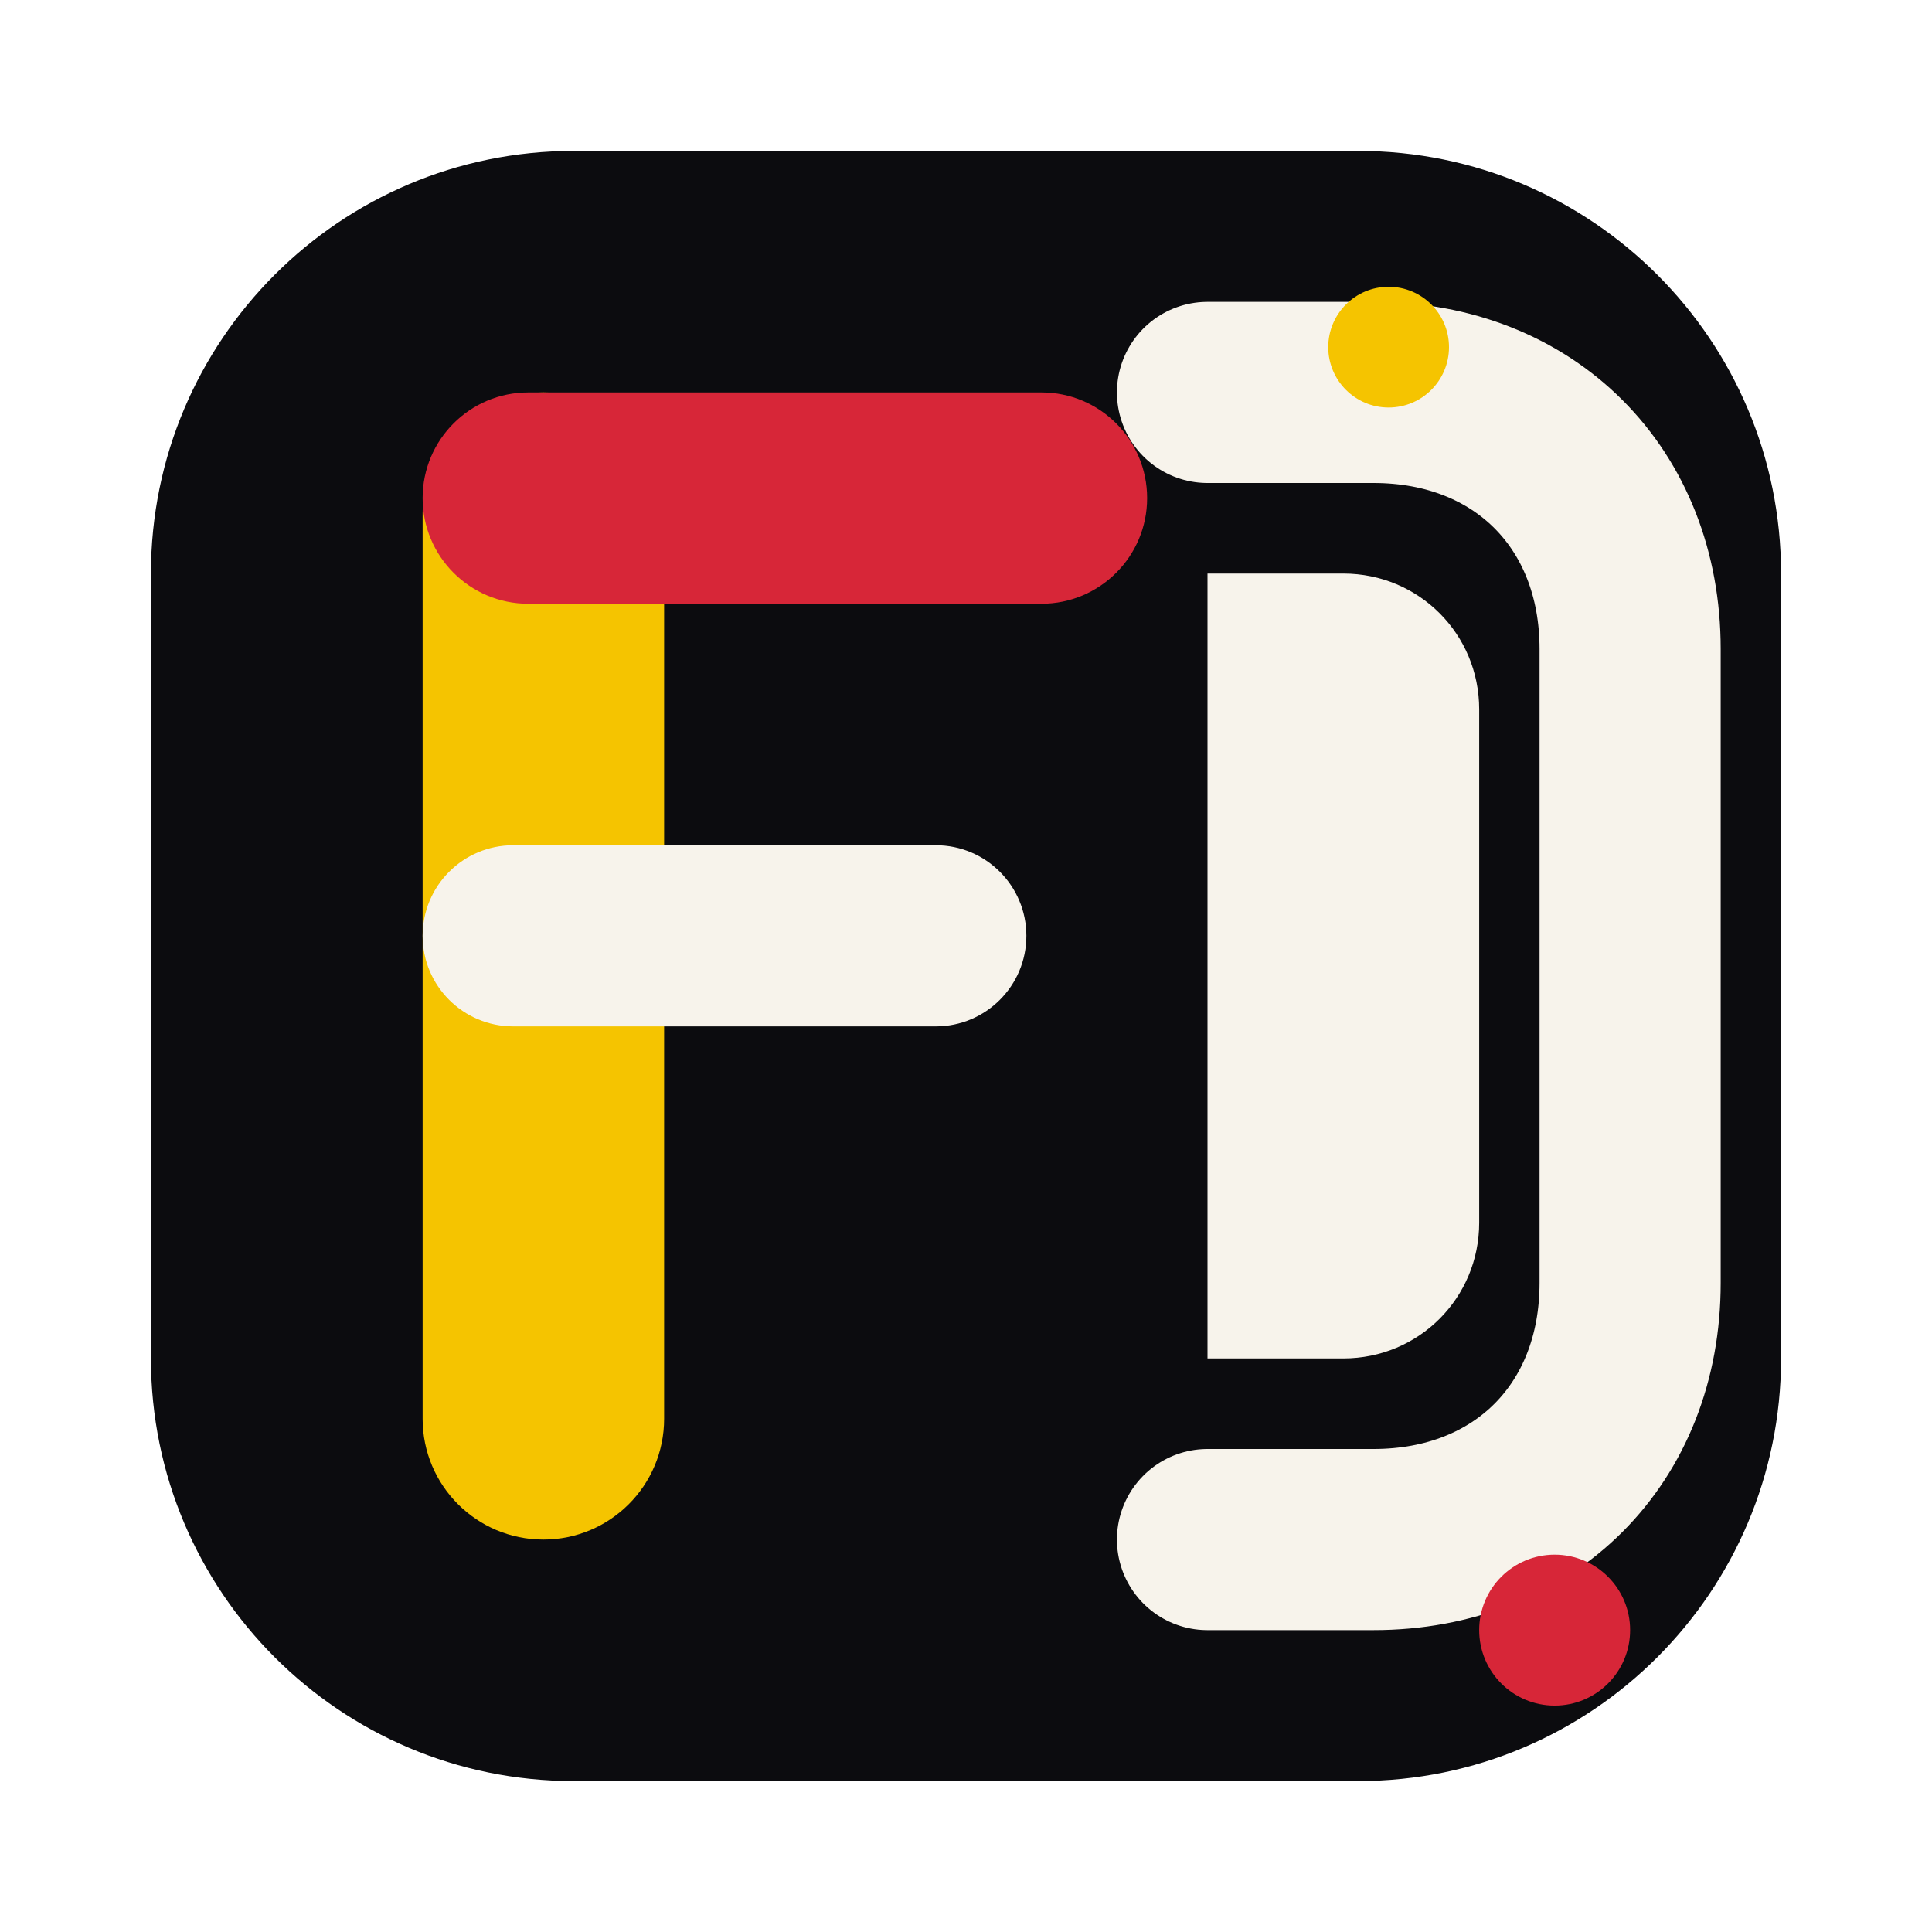
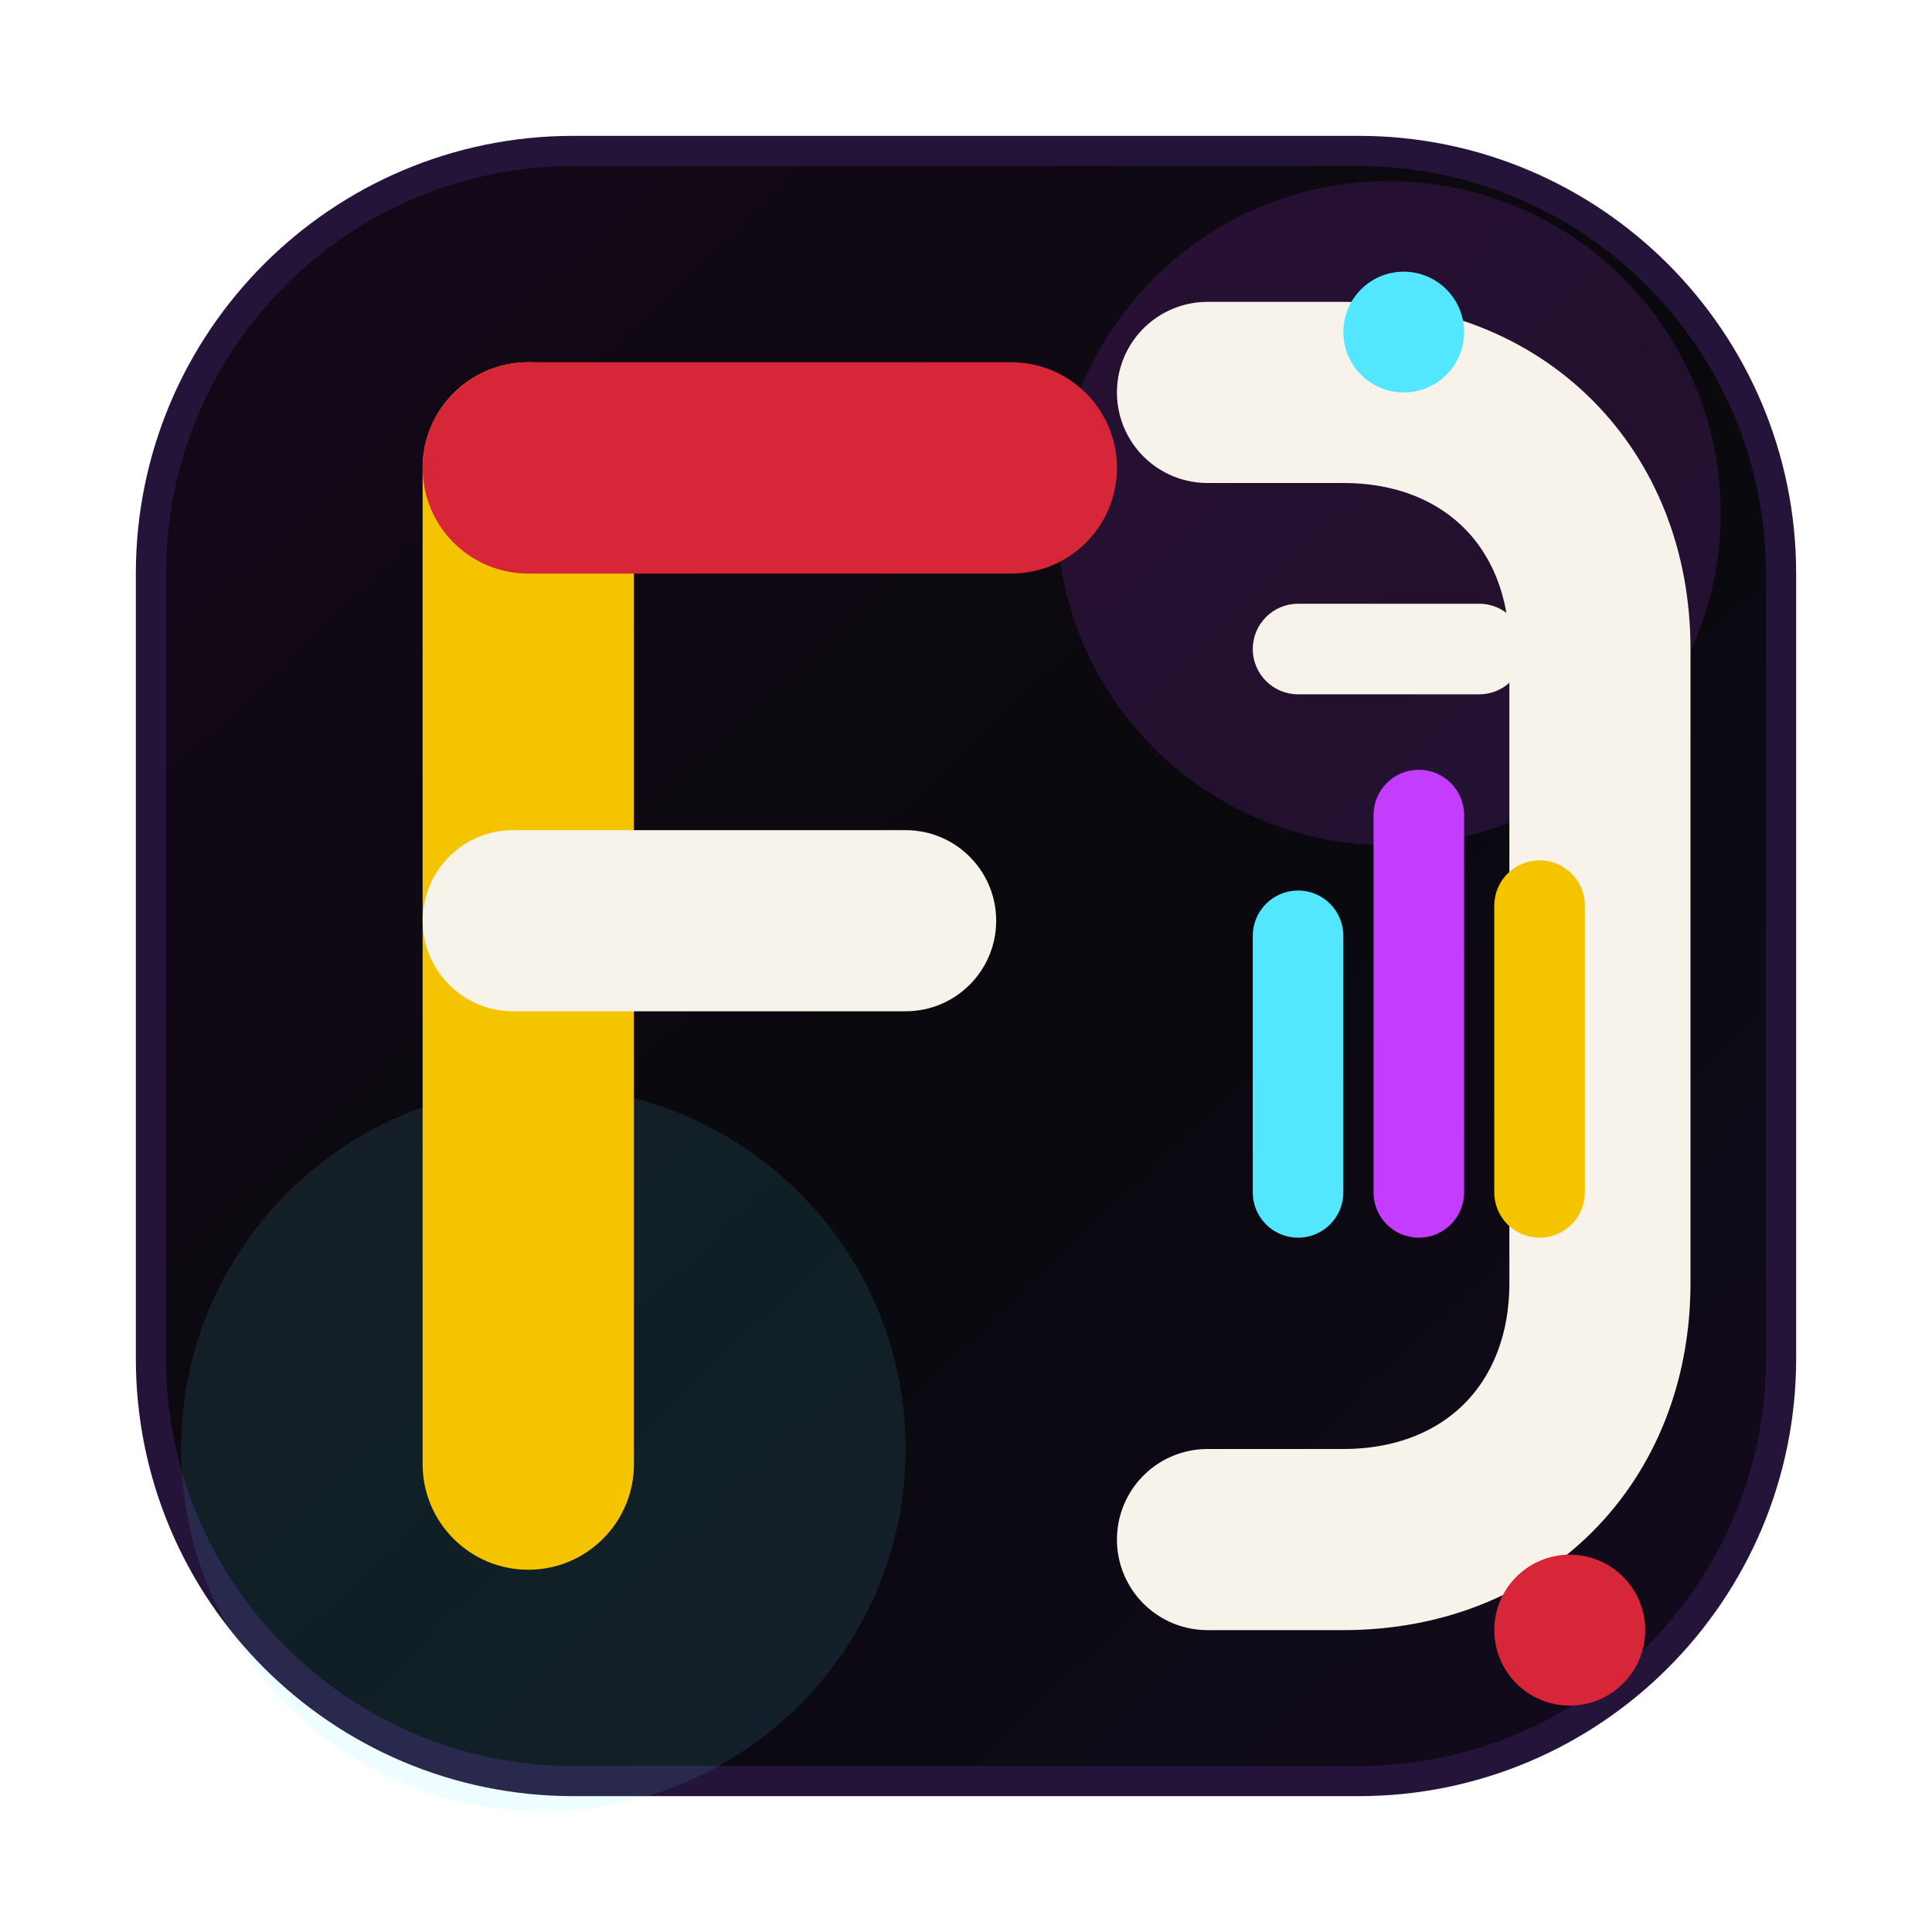
<svg xmlns="http://www.w3.org/2000/svg" width="128" height="128" viewBox="0 0 128 128" fill="none">
-   <rect x="10" y="10" width="108" height="108" rx="28" fill="#0C0C0F" />
-   <rect x="28" y="26" width="16" height="76" rx="8" fill="#F5C400" />
-   <rect x="28" y="26" width="48" height="14" rx="7" fill="#D72638" />
-   <rect x="28" y="56" width="40" height="12" rx="6" fill="#F7F3EB" />
-   <path d="M80 26H91C101 26 108 33 108 43V85C108 95 101 102 91 102H80" stroke="#F7F3EB" stroke-width="12" stroke-linecap="round" stroke-linejoin="round" />
-   <path d="M80 38H89C94 38 98 42 98 47V81C98 86 94 90 89 90H80V38Z" fill="#F7F3EB" />
-   <circle cx="92" cy="23" r="4" fill="#F5C400" />
-   <circle cx="103" cy="108" r="5" fill="#D72638" />
+   <defs>
+     <linearGradient id="bg" x1="18" y1="16" x2="112" y2="114" gradientUnits="userSpaceOnUse">
+       <stop stop-color="#150819" />
+       <stop offset="0.52" stop-color="#09090D" />
+       <stop offset="1" stop-color="#120A1D" />
+     </linearGradient>
+   </defs>
+   <rect x="10" y="10" width="108" height="108" rx="28" fill="url(#bg)" />
+   <rect x="10" y="10" width="108" height="108" rx="28" stroke="#25143A" stroke-width="2" />
+   <circle cx="92" cy="34" r="22" fill="#C43DFF" fill-opacity="0.14" />
+   <circle cx="36" cy="96" r="24" fill="#53E6FF" fill-opacity="0.1" />
+   <rect x="28" y="24" width="14" height="80" rx="7" fill="#F5C400" />
+   <rect x="28" y="24" width="46" height="14" rx="7" fill="#D72638" />
+   <rect x="28" y="55" width="38" height="12" rx="6" fill="#F7F3EB" />
+   <path d="M80 26H89C99 26 106 33 106 43V85C106 95 99 102 89 102H80" stroke="#F7F3EB" stroke-width="12" stroke-linecap="round" stroke-linejoin="round" />
+   <rect x="83" y="59" width="6" height="23" rx="3" fill="#53E6FF" />
+   <rect x="91" y="51" width="6" height="31" rx="3" fill="#C43DFF" />
+   <rect x="99" y="57" width="6" height="25" rx="3" fill="#F5C400" />
+   <rect x="83" y="40" width="18" height="6" rx="3" fill="#F7F3EB" />
+   <circle cx="93" cy="22" r="4" fill="#53E6FF" />
+   <circle cx="104" cy="108" r="5" fill="#D72638" />
</svg>
